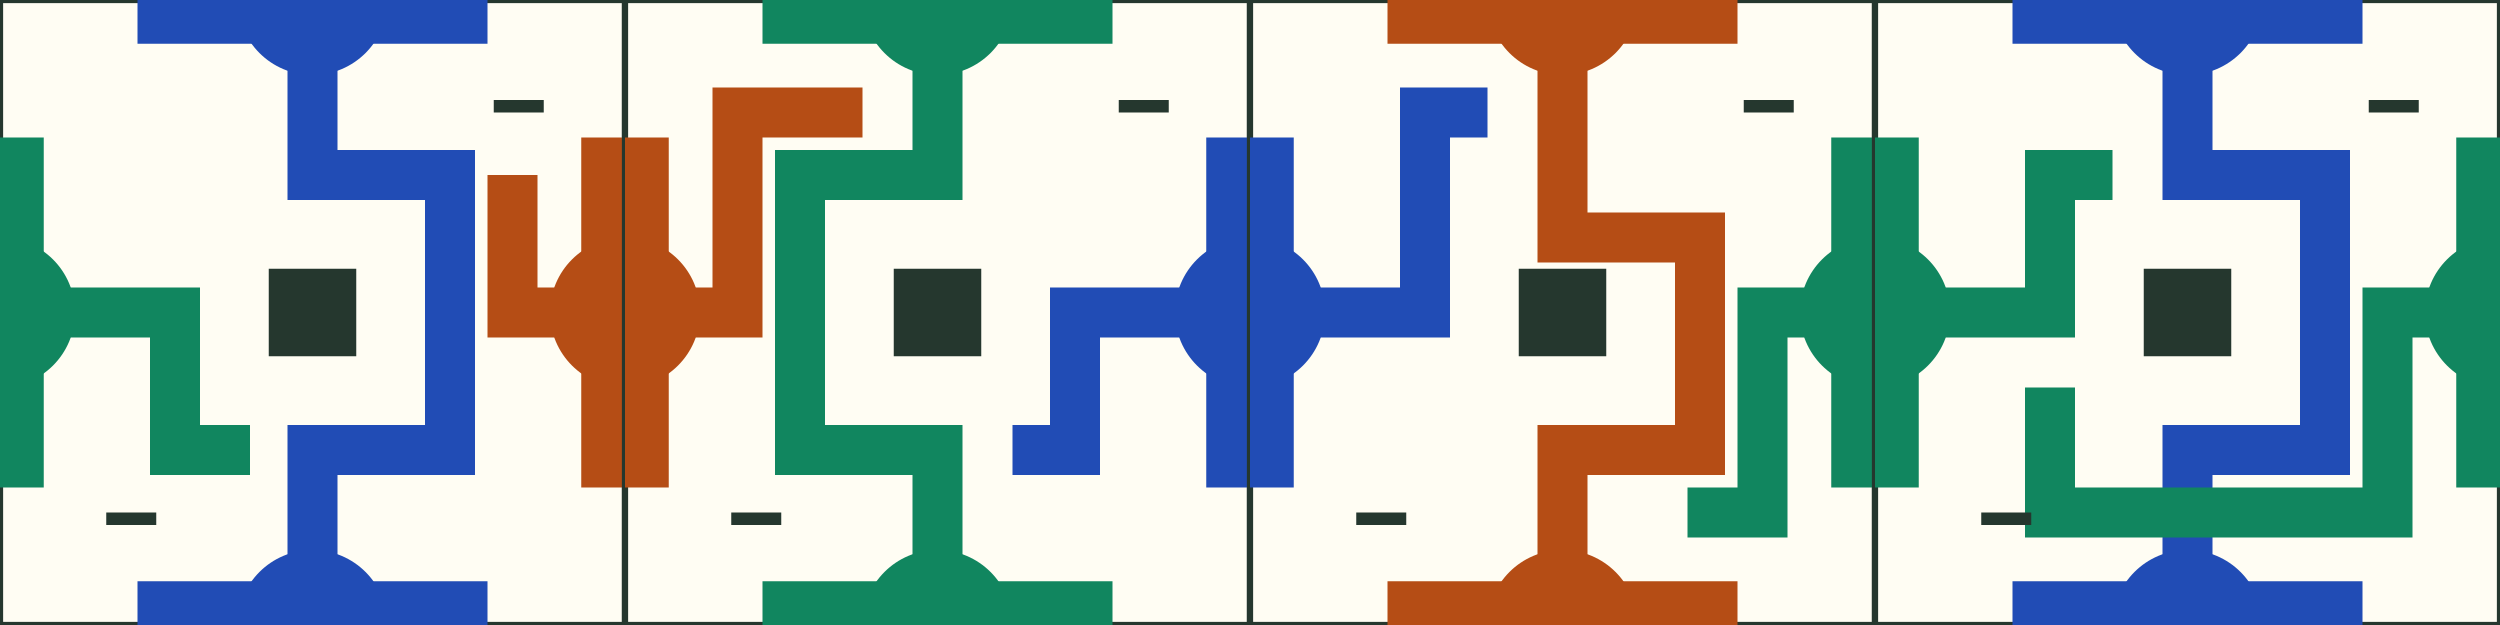
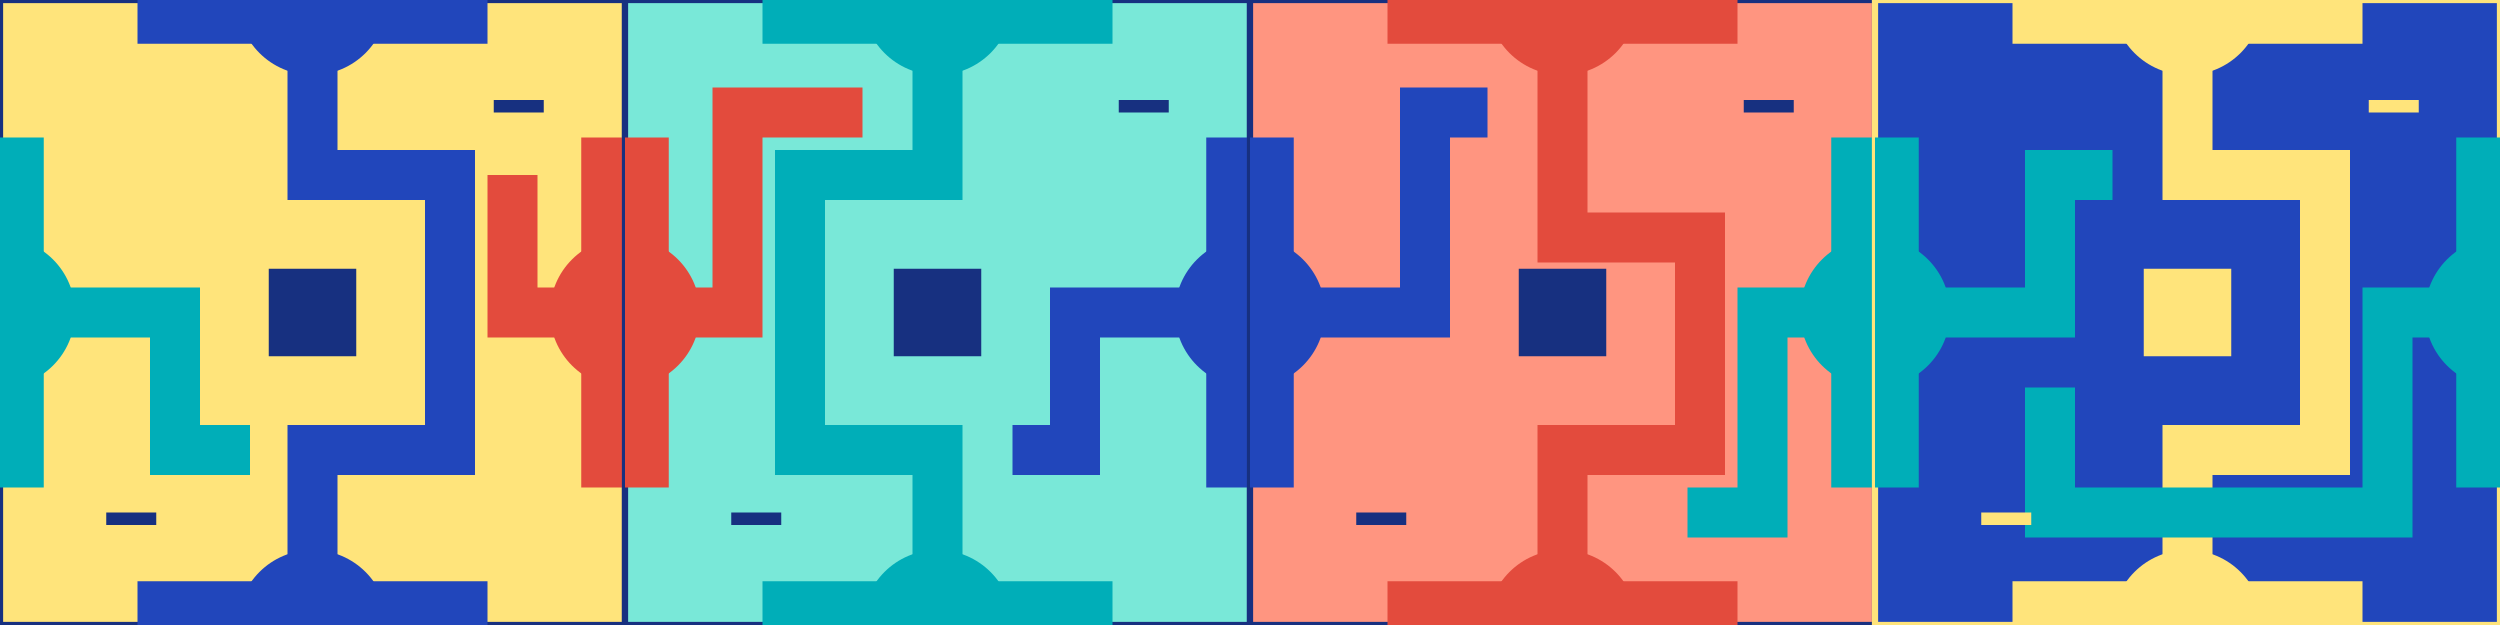
<svg xmlns="http://www.w3.org/2000/svg" width="128" height="32" viewBox="0 0 400 100">
  <g transform="translate(0 0)">
-     <rect width="100" height="100" fill="#fffdf3" />
-     <path d="M0 0H100V100H0Z" fill="none" stroke="#25372e" stroke-width="1" />
-     <path d="M22 0H78V7H22Z M22 93H78V100H22Z" fill="#214cb5" />
-     <path d="M93 22H100V78H93Z" fill="#b54d15" />
-     <path d="M0 22H7V78H0Z" fill="#11865f" />
-     <path d="M38 0A12 12 0 0 0 62 0Z M38 100A12 12 0 0 1 62 100Z" fill="#214cb5" />
-     <path d="M100 38A12 12 0 0 0 100 62Z" fill="#b54d15" />
-     <path d="M0 38A12 12 0 0 1 0 62Z" fill="#11865f" />
-     <path d="M50 8V28H72V72H50V92" fill="none" stroke="#214cb5" stroke-width="8" />
-     <path d="M8 50H28V72H40" fill="none" stroke="#11865f" stroke-width="8" />
-     <path d="M92 50H82V28H82" fill="none" stroke="#b54d15" stroke-width="8" />
-     <rect x="43" y="43" width="14" height="14" fill="#25372e" />
-     <path d="M17 83H25M79 17H87" stroke="#25372e" stroke-width="2" />
+     <rect width="100" height="100" fill="#ffe47b" />
+     <path d="M0 0H100V100H0Z" fill="none" stroke="#173080" stroke-width="1" />
+     <path d="M22 0H78V7H22Z M22 93H78V100H22Z" fill="#2146bb" />
+     <path d="M93 22H100V78H93Z" fill="#e34b3d" />
+     <path d="M0 22H7V78H0Z" fill="#00aeb8" />
+     <path d="M38 0A12 12 0 0 0 62 0Z M38 100A12 12 0 0 1 62 100Z" fill="#2146bb" />
+     <path d="M100 38A12 12 0 0 0 100 62Z" fill="#e34b3d" />
+     <path d="M0 38A12 12 0 0 1 0 62Z" fill="#00aeb8" />
+     <path d="M50 8V28H72V72H50V92" fill="none" stroke="#2146bb" stroke-width="8" />
+     <path d="M8 50H28V72H40" fill="none" stroke="#00aeb8" stroke-width="8" />
+     <path d="M92 50H82V28H82" fill="none" stroke="#e34b3d" stroke-width="8" />
+     <rect x="43" y="43" width="14" height="14" fill="#173080" />
+     <path d="M17 83H25M79 17H87" stroke="#173080" stroke-width="2" />
  </g>
  <g transform="translate(100 0)">
-     <rect width="100" height="100" fill="#fffdf3" />
-     <path d="M0 0H100V100H0Z" fill="none" stroke="#25372e" stroke-width="1" />
-     <path d="M22 0H78V7H22Z M22 93H78V100H22Z" fill="#11865f" />
-     <path d="M93 22H100V78H93Z" fill="#214cb5" />
-     <path d="M0 22H7V78H0Z" fill="#b54d15" />
-     <path d="M38 0A12 12 0 0 0 62 0Z M38 100A12 12 0 0 1 62 100Z" fill="#11865f" />
-     <path d="M100 38A12 12 0 0 0 100 62Z" fill="#214cb5" />
-     <path d="M0 38A12 12 0 0 1 0 62Z" fill="#b54d15" />
-     <path d="M50 8V28H28V72H50V92" fill="none" stroke="#11865f" stroke-width="8" />
-     <path d="M8 50H18V18H38" fill="none" stroke="#b54d15" stroke-width="8" />
-     <path d="M92 50H72V72H62" fill="none" stroke="#214cb5" stroke-width="8" />
-     <rect x="43" y="43" width="14" height="14" fill="#25372e" />
-     <path d="M17 83H25M79 17H87" stroke="#25372e" stroke-width="2" />
+     <rect width="100" height="100" fill="#79e8d8" />
+     <path d="M0 0H100V100H0Z" fill="none" stroke="#173080" stroke-width="1" />
+     <path d="M22 0H78V7H22Z M22 93H78V100H22Z" fill="#00aeb8" />
+     <path d="M93 22H100V78H93Z" fill="#2146bb" />
+     <path d="M0 22H7V78H0Z" fill="#e34b3d" />
+     <path d="M38 0A12 12 0 0 0 62 0Z M38 100A12 12 0 0 1 62 100Z" fill="#00aeb8" />
+     <path d="M100 38A12 12 0 0 0 100 62Z" fill="#2146bb" />
+     <path d="M0 38A12 12 0 0 1 0 62Z" fill="#e34b3d" />
+     <path d="M50 8V28H28V72H50V92" fill="none" stroke="#00aeb8" stroke-width="8" />
+     <path d="M8 50H18V18H38" fill="none" stroke="#e34b3d" stroke-width="8" />
+     <path d="M92 50H72V72H62" fill="none" stroke="#2146bb" stroke-width="8" />
+     <rect x="43" y="43" width="14" height="14" fill="#173080" />
+     <path d="M17 83H25M79 17H87" stroke="#173080" stroke-width="2" />
  </g>
  <g transform="translate(200 0)">
-     <rect width="100" height="100" fill="#fffdf3" />
-     <path d="M0 0H100V100H0Z" fill="none" stroke="#25372e" stroke-width="1" />
-     <path d="M22 0H78V7H22Z M22 93H78V100H22Z" fill="#b54d15" />
-     <path d="M93 22H100V78H93Z" fill="#11865f" />
-     <path d="M0 22H7V78H0Z" fill="#214cb5" />
-     <path d="M38 0A12 12 0 0 0 62 0Z M38 100A12 12 0 0 1 62 100Z" fill="#b54d15" />
-     <path d="M100 38A12 12 0 0 0 100 62Z" fill="#11865f" />
-     <path d="M0 38A12 12 0 0 1 0 62Z" fill="#214cb5" />
-     <path d="M50 8V38H72V72H50V92" fill="none" stroke="#b54d15" stroke-width="8" />
-     <path d="M8 50H28V18H38" fill="none" stroke="#214cb5" stroke-width="8" />
-     <path d="M92 50H82V82H70" fill="none" stroke="#11865f" stroke-width="8" />
-     <rect x="43" y="43" width="14" height="14" fill="#25372e" />
-     <path d="M17 83H25M79 17H87" stroke="#25372e" stroke-width="2" />
+     <rect width="100" height="100" fill="#ff9580" />
+     <path d="M0 0H100V100H0Z" fill="none" stroke="#173080" stroke-width="1" />
+     <path d="M22 0H78V7H22Z M22 93H78V100H22Z" fill="#e34b3d" />
+     <path d="M93 22H100V78H93Z" fill="#00aeb8" />
+     <path d="M0 22H7V78H0Z" fill="#2146bb" />
+     <path d="M38 0A12 12 0 0 0 62 0Z M38 100A12 12 0 0 1 62 100Z" fill="#e34b3d" />
+     <path d="M100 38A12 12 0 0 0 100 62Z" fill="#00aeb8" />
+     <path d="M0 38A12 12 0 0 1 0 62Z" fill="#2146bb" />
+     <path d="M50 8V38H72V72H50V92" fill="none" stroke="#e34b3d" stroke-width="8" />
+     <path d="M8 50H28V18H38" fill="none" stroke="#2146bb" stroke-width="8" />
+     <path d="M92 50H82V82H70" fill="none" stroke="#00aeb8" stroke-width="8" />
+     <rect x="43" y="43" width="14" height="14" fill="#173080" />
+     <path d="M17 83H25M79 17H87" stroke="#173080" stroke-width="2" />
  </g>
  <g transform="translate(300 0)">
-     <rect width="100" height="100" fill="#fffdf3" />
-     <path d="M0 0H100V100H0Z" fill="none" stroke="#25372e" stroke-width="1" />
-     <path d="M22 0H78V7H22Z M22 93H78V100H22Z" fill="#214cb5" />
-     <path d="M93 22H100V78H93Z" fill="#11865f" />
-     <path d="M0 22H7V78H0Z" fill="#11865f" />
-     <path d="M38 0A12 12 0 0 0 62 0Z M38 100A12 12 0 0 1 62 100Z" fill="#214cb5" />
-     <path d="M100 38A12 12 0 0 0 100 62Z" fill="#11865f" />
-     <path d="M0 38A12 12 0 0 1 0 62Z" fill="#11865f" />
-     <path d="M50 8V28H72V72H50V92" fill="none" stroke="#214cb5" stroke-width="8" />
-     <path d="M8 50H28V28H38" fill="none" stroke="#11865f" stroke-width="8" />
-     <path d="M92 50H82V82H28V62" fill="none" stroke="#11865f" stroke-width="8" />
-     <rect x="43" y="43" width="14" height="14" fill="#25372e" />
-     <path d="M17 83H25M79 17H87" stroke="#25372e" stroke-width="2" />
+     <rect width="100" height="100" fill="#2146bb" />
+     <path d="M0 0H100V100H0Z" fill="none" stroke="#ffe47b" stroke-width="1" />
+     <path d="M22 0H78V7H22Z M22 93H78V100H22Z" fill="#ffe47b" />
+     <path d="M93 22H100V78H93Z" fill="#00aeb8" />
+     <path d="M0 22H7V78H0Z" fill="#00aeb8" />
+     <path d="M38 0A12 12 0 0 0 62 0Z M38 100A12 12 0 0 1 62 100Z" fill="#ffe47b" />
+     <path d="M100 38A12 12 0 0 0 100 62Z" fill="#00aeb8" />
+     <path d="M0 38A12 12 0 0 1 0 62Z" fill="#00aeb8" />
+     <path d="M50 8V28H72V72H50V92" fill="none" stroke="#ffe47b" stroke-width="8" />
+     <path d="M8 50H28V28H38" fill="none" stroke="#00aeb8" stroke-width="8" />
+     <path d="M92 50H82V82H28V62" fill="none" stroke="#00aeb8" stroke-width="8" />
+     <rect x="43" y="43" width="14" height="14" fill="#ffe47b" />
+     <path d="M17 83H25M79 17H87" stroke="#ffe47b" stroke-width="2" />
  </g>
</svg>
